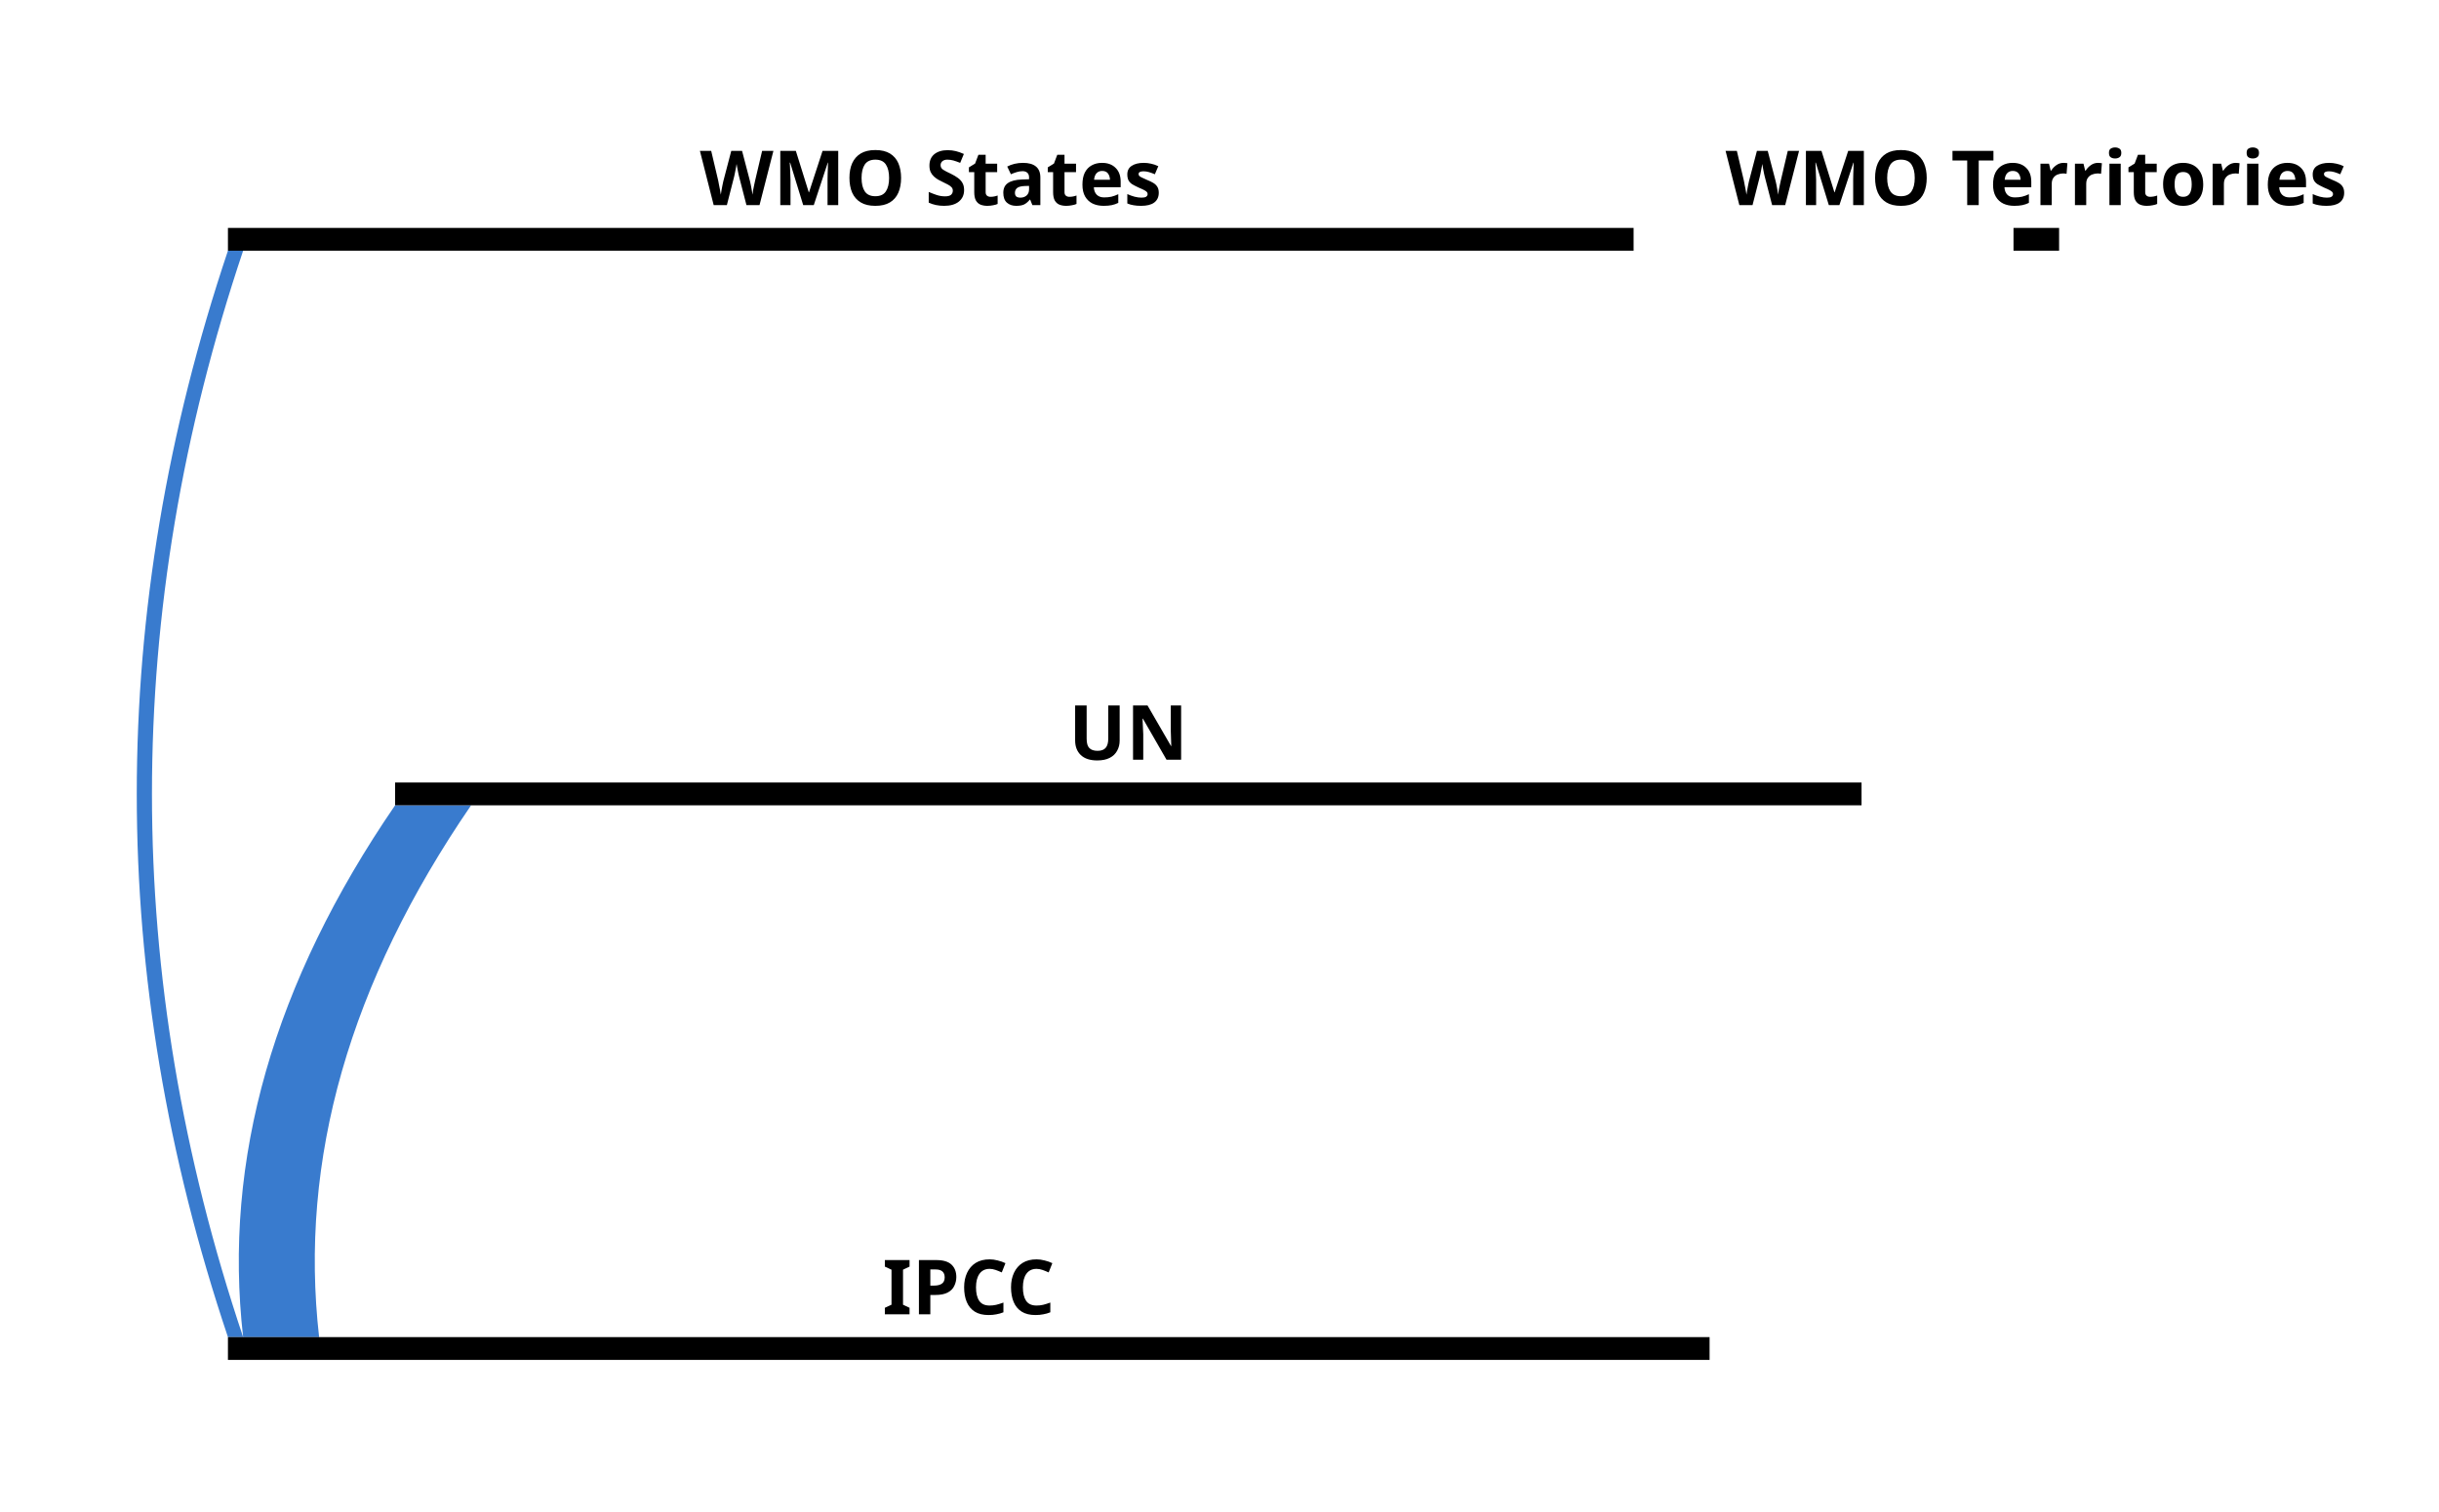
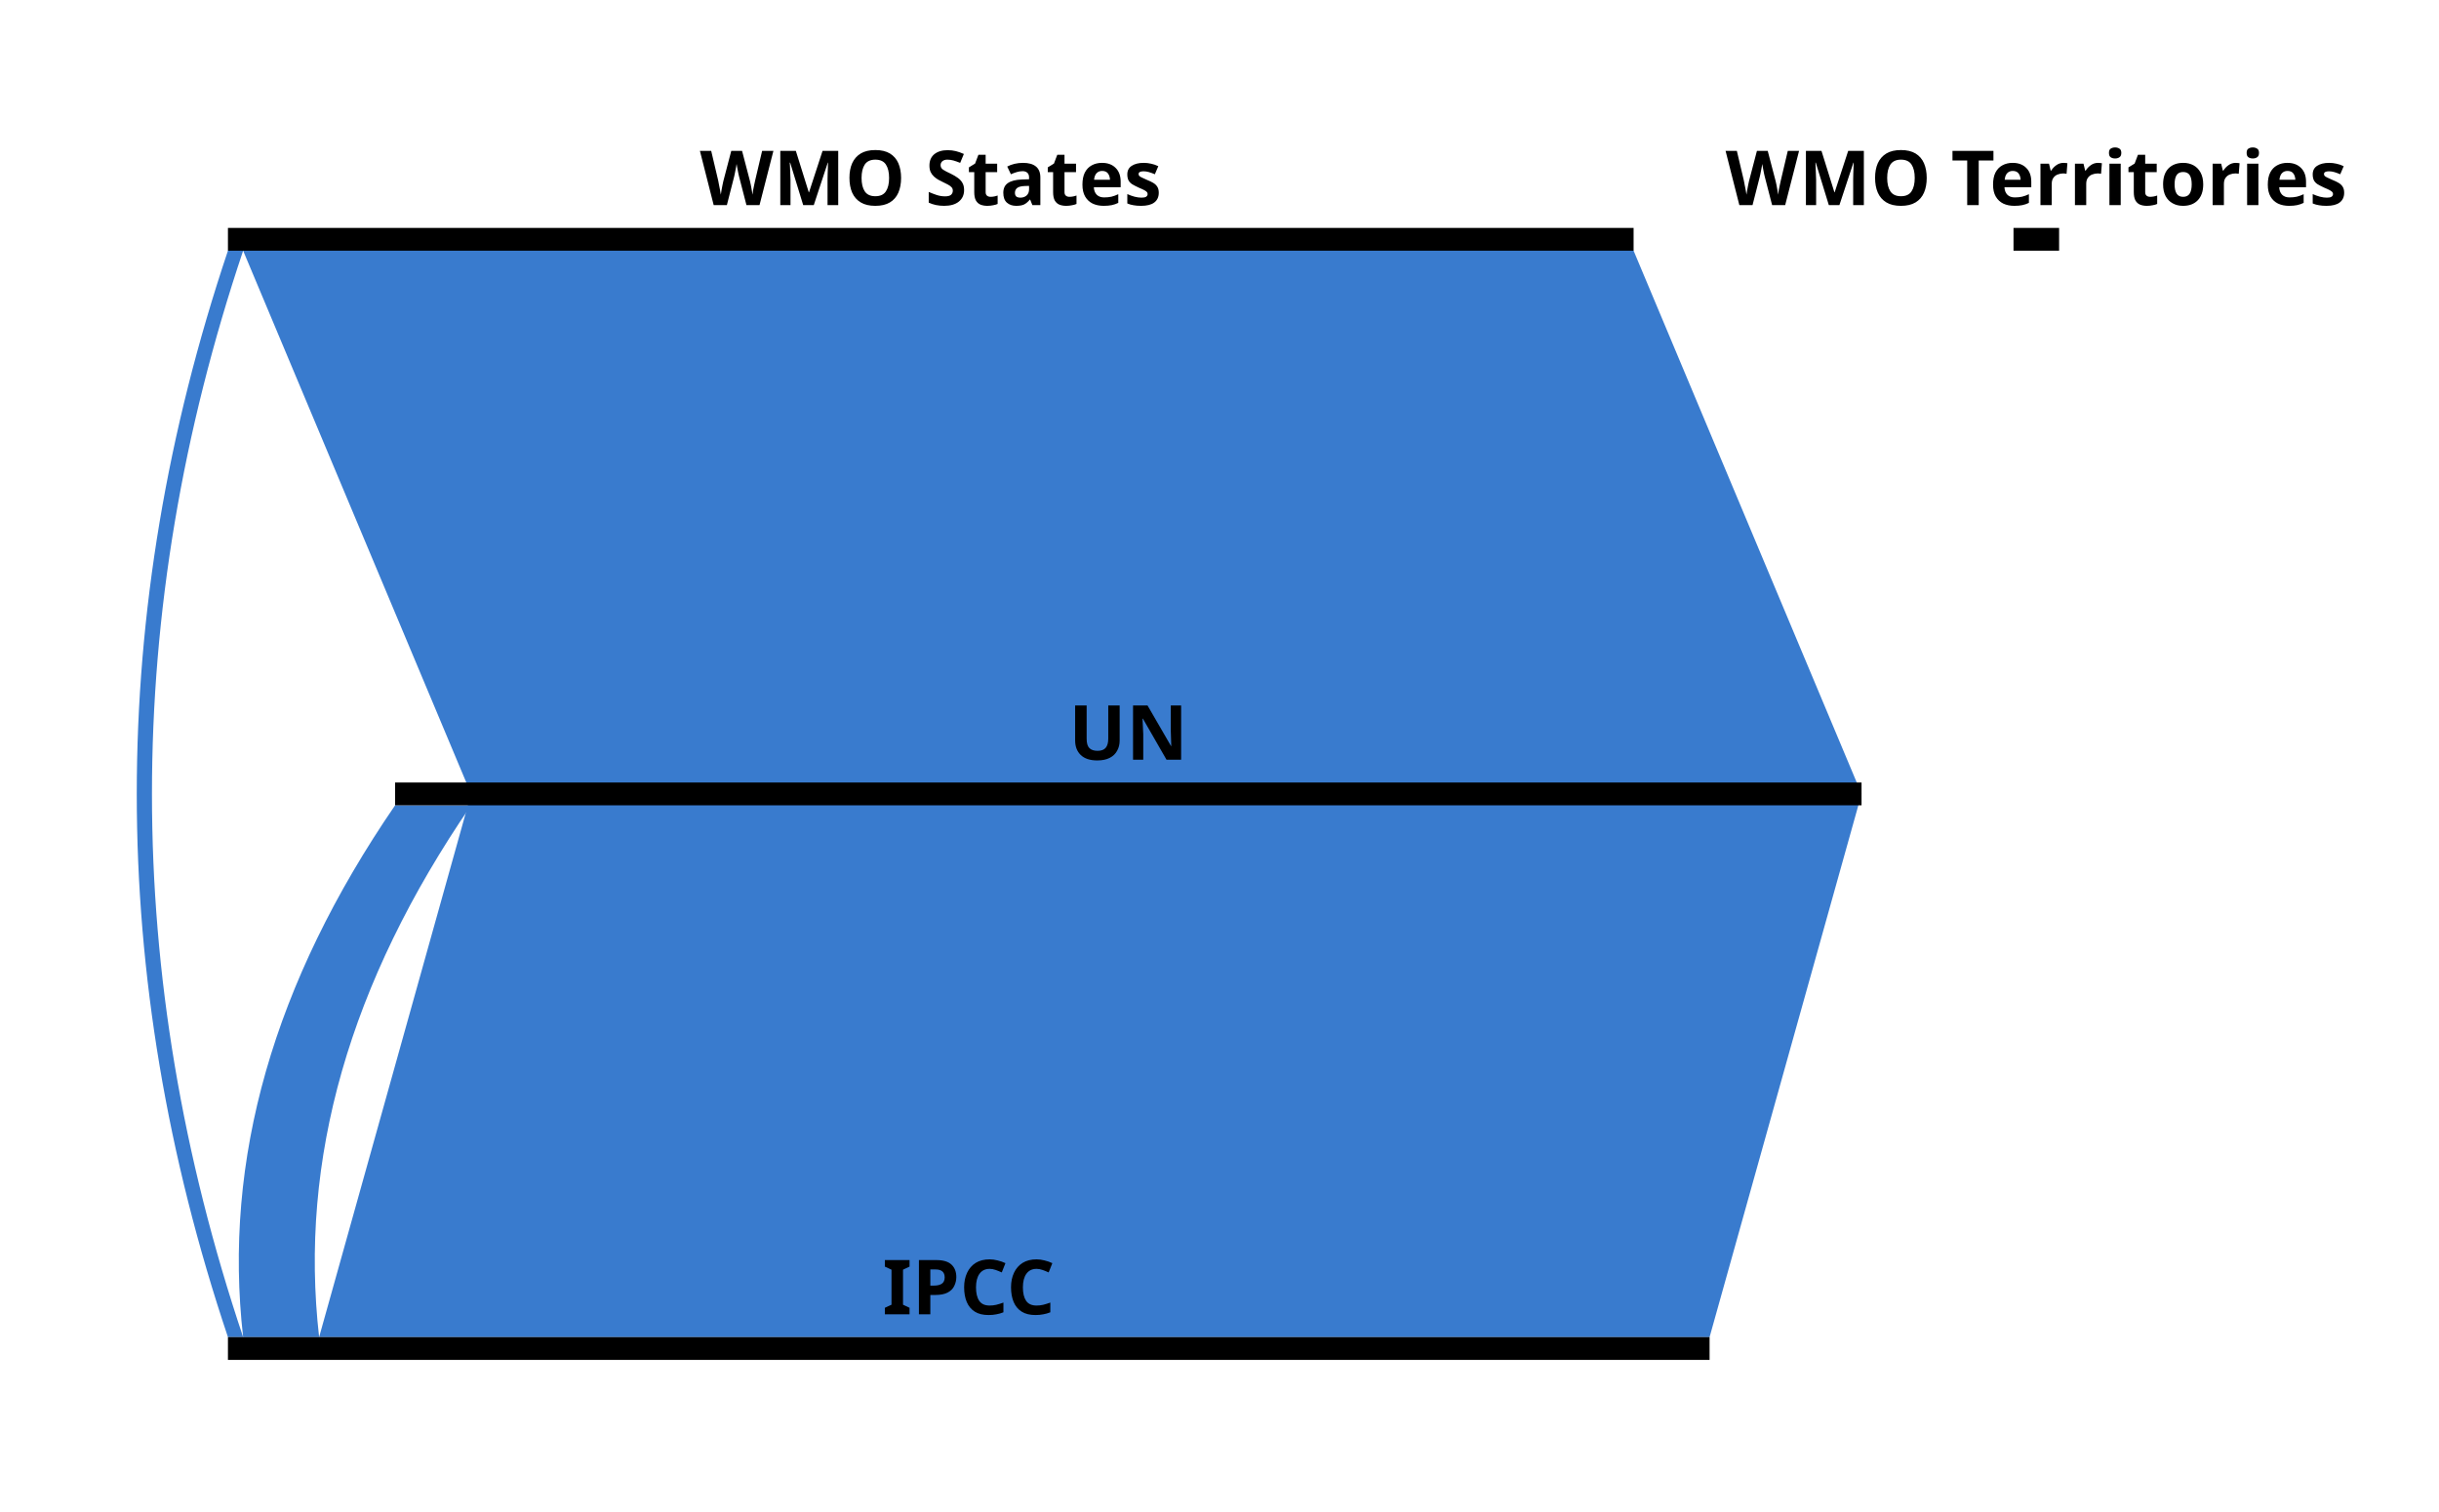
<svg xmlns="http://www.w3.org/2000/svg" viewBox="0 0 321 199">
  <defs>
    <style type="text/css">
text {font-family: sans-serif;font-weight: bold;font-size: 10;text-anchor: middle;baseline: 10;}
line {stroke-width: 3;stroke: black;}
path {fill: #397BCE;}
</style>
  </defs>
  <path d="M30 33Q6 104.5 30 176h2Q8 104.5 32 33Z" />
  <path d="M52 106Q28 141 32 176h10Q38 141 62 106Z" />
+   <path d="M32 33L62 104.5L42 176h183L245 104.5L215 33Z" />
  <g id="UN-members" transform="translate(52,93)">
    <text x="96.5" y="7">UN</text>
    <line x1="0" x2="193" y1="11.5" y2="11.5" />
  </g>
  <g id="WMO-states" transform="translate(30,20)">
    <text x="92.5" y="7">WMO States</text>
    <line x1="0" x2="185" y1="11.5" y2="11.5" />
  </g>
  <g id="WMO-territories" transform="translate(265,20)">
    <text x="3" y="7">WMO Territories</text>
    <line x1="0" x2="6" y1="11.5" y2="11.5" />
  </g>
  <g id="IPCC-members" transform="translate(30,166)">
    <text x="97.5" y="7">IPCC</text>
    <line x1="0" x2="195" y1="11.5" y2="11.5" />
  </g>
</svg>
